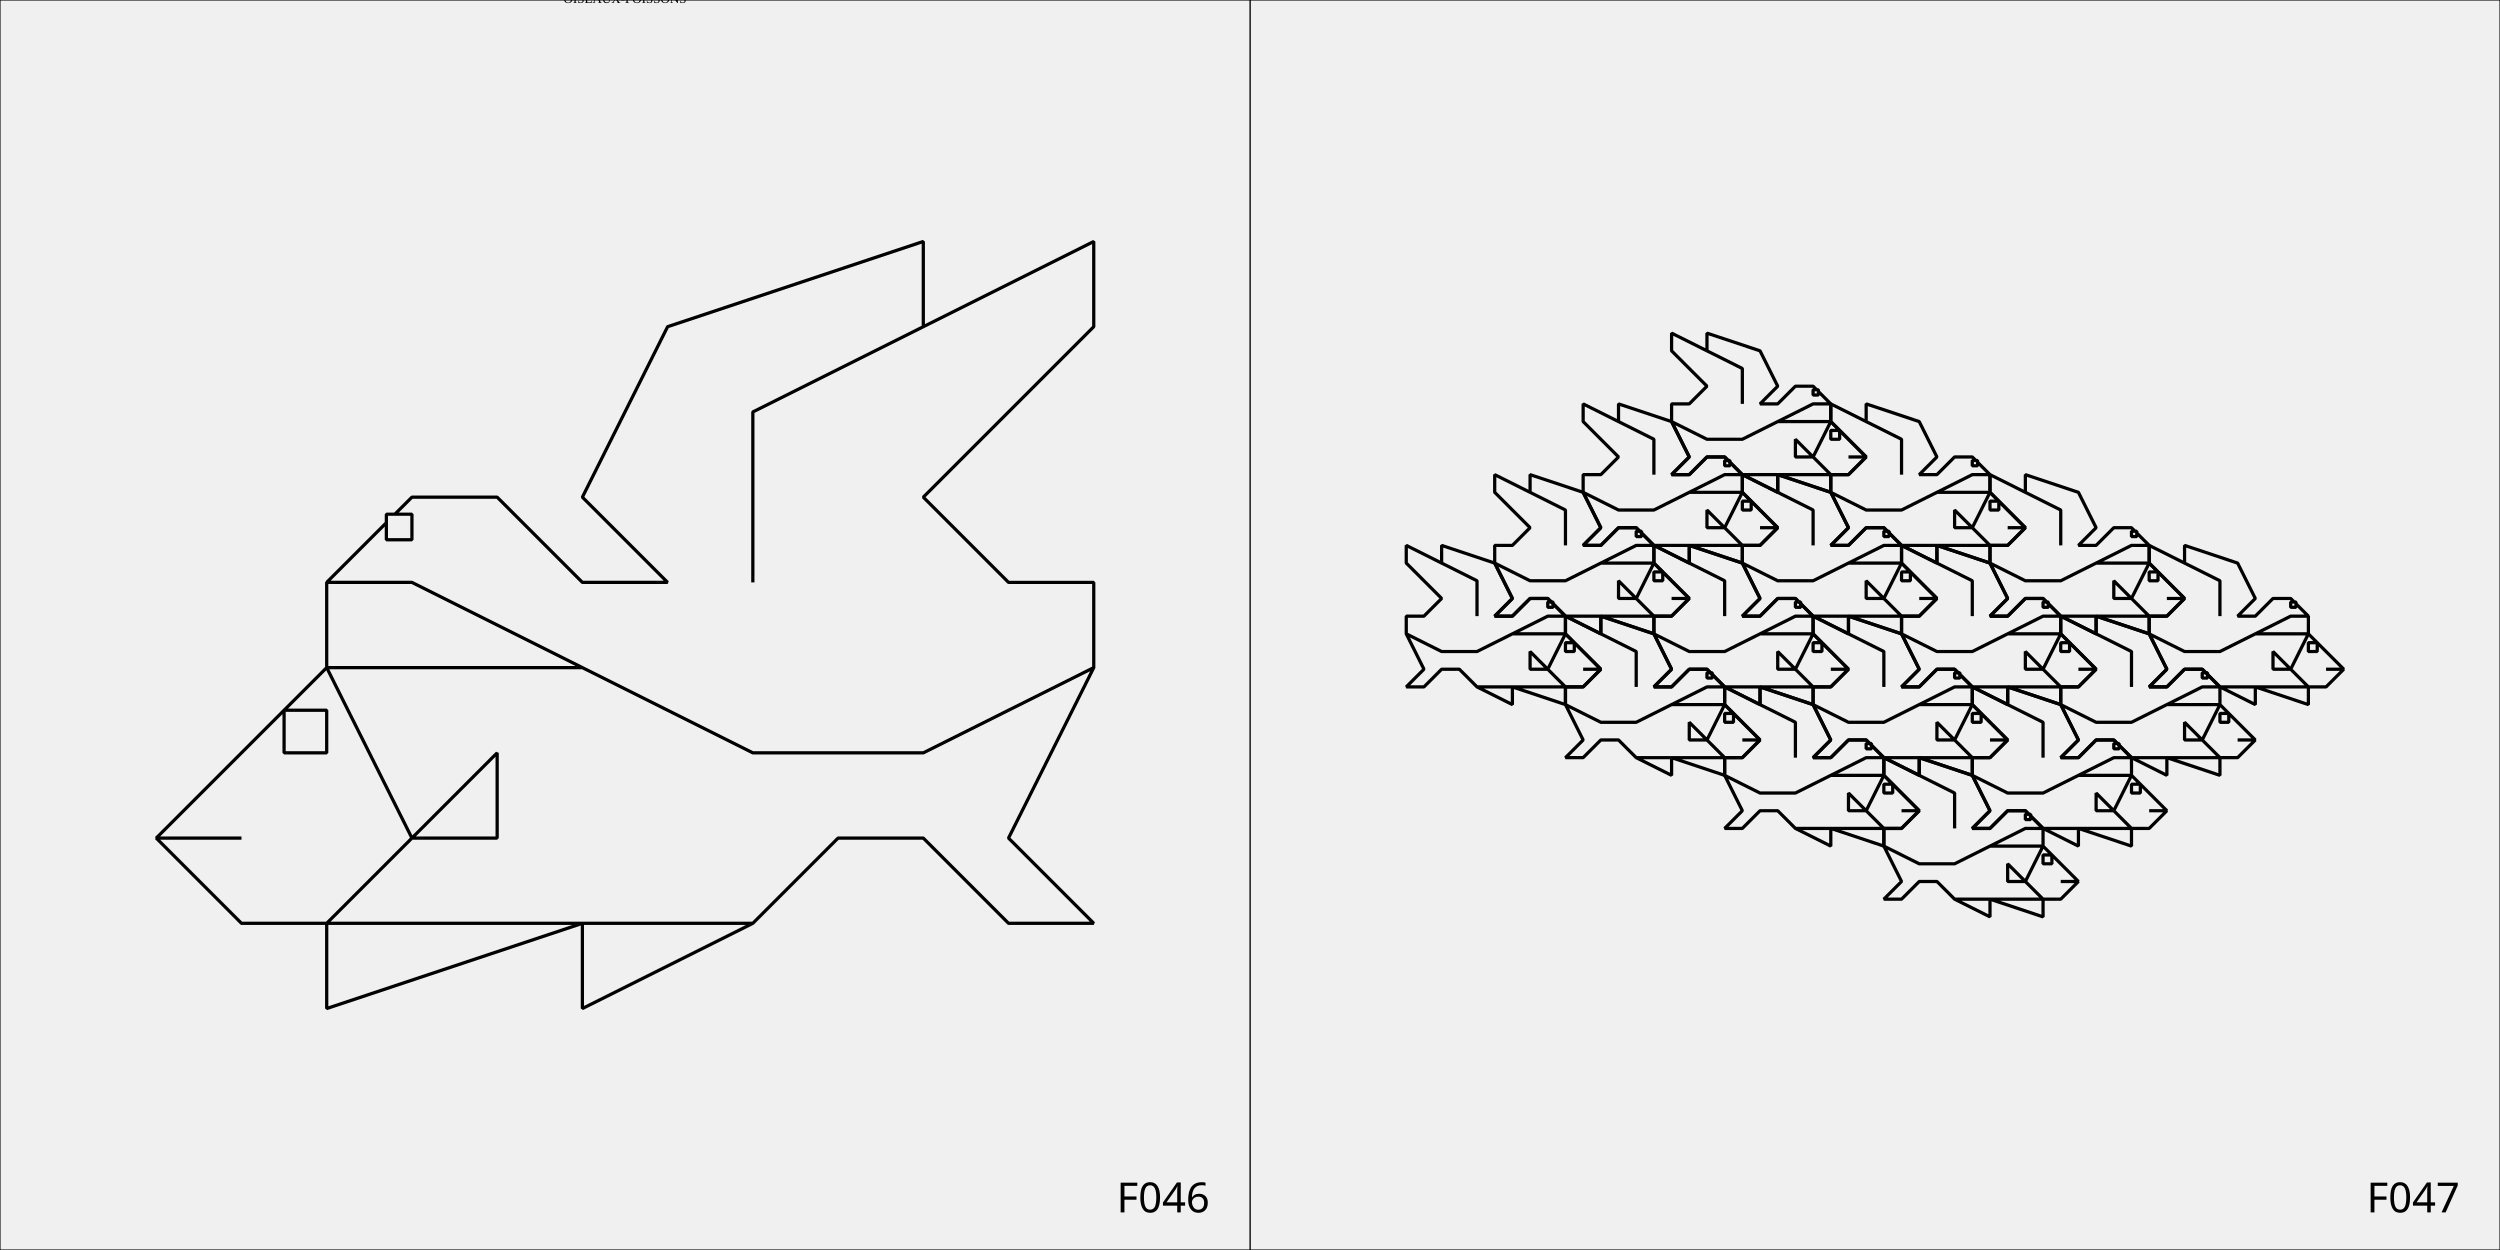
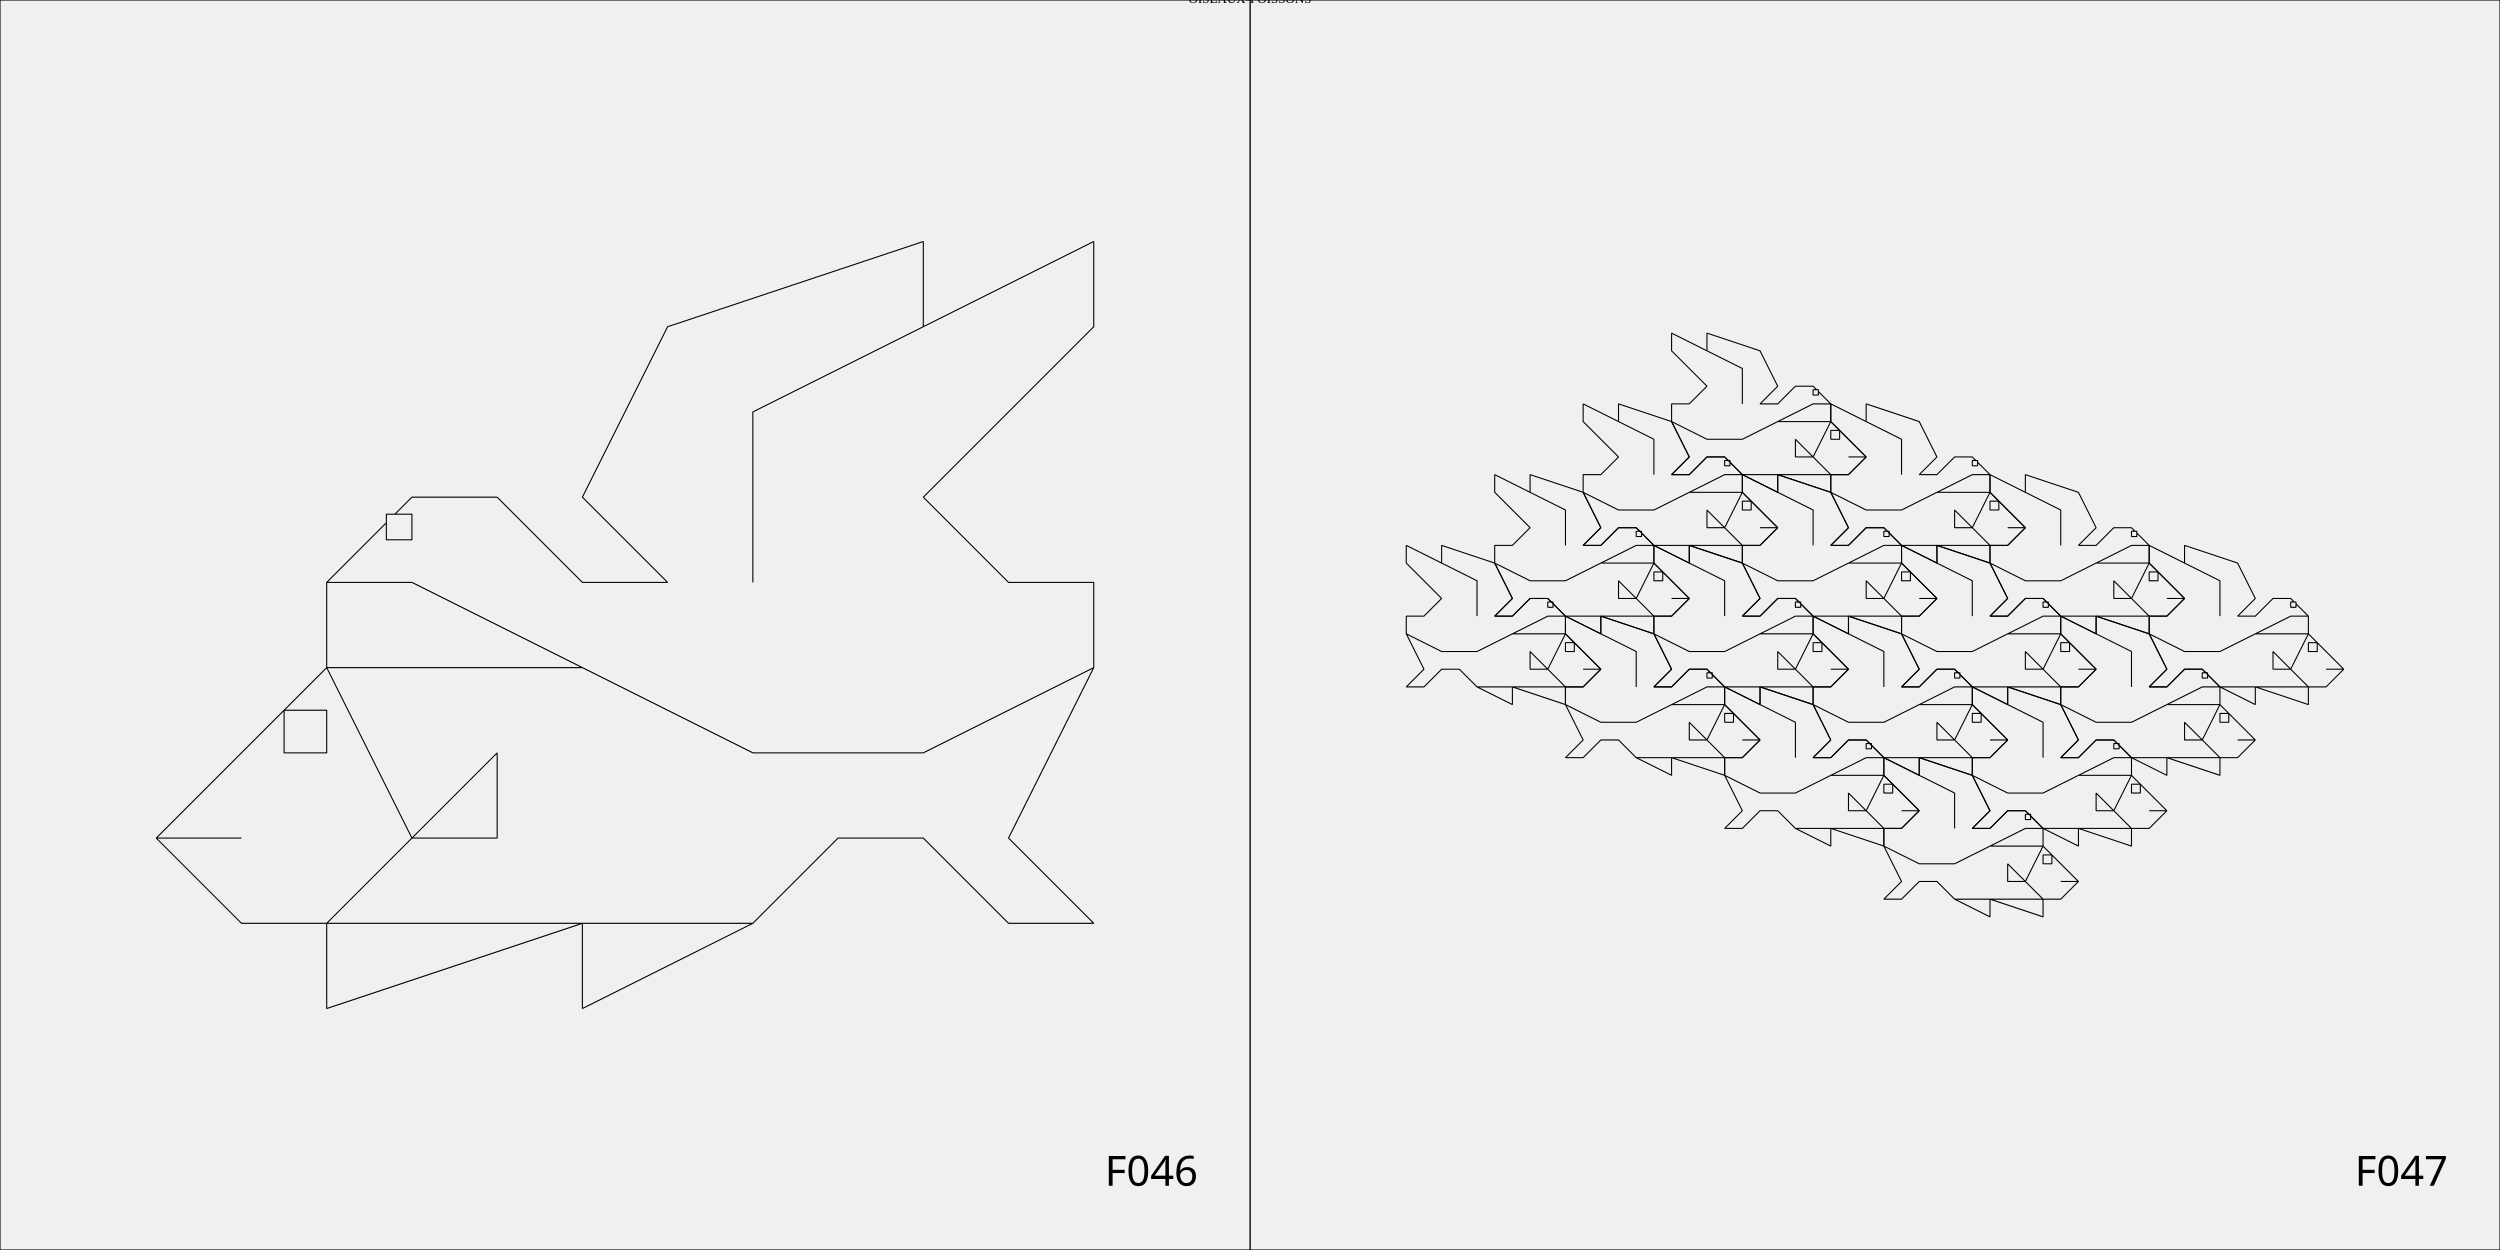
<svg xmlns="http://www.w3.org/2000/svg" font-size="1" viewBox="0.0 0.0 720.0 360" stroke="rgb(0,0,0)" width="720" stroke-opacity="1" height="360" version="1.1">
  <defs />
  <g stroke-linejoin="miter" fill-opacity="1.0" fill="rgb(240,240,240)" stroke="rgb(0,0,0)" stroke-linecap="butt" stroke-miterlimit="10.0" stroke-opacity="1.0" stroke-width="0.312">
    <path d="M 720,360 l -0,-360 h -360 l -0,360 Z" />
  </g>
-   <g stroke-linejoin="bevel" fill-opacity="0.0" fill="rgb(0,0,0)" stroke="rgb(0,0,0)" stroke-linecap="butt" stroke-miterlimit="10.0" stroke-opacity="1.0" stroke-width="0.937">
+   <g stroke-linejoin="bevel" fill-opacity="0.0" fill="rgb(0,0,0)" stroke="rgb(0,0,0)" stroke-linecap="butt" stroke-miterlimit="10.0" stroke-opacity="1.0" stroke-width="0.312">
    <path d="M 481.415,121.415 l 10.189,5.094 h 10.189 l 20.377,-10.189 h 5.094 l -3.566,-3.566 v -0.509 h -1.528 v 1.528 h 1.528 v -1.528 h -0.509 l -1.019,-1.019 h -5.094 l -5.094,5.094 h -5.094 l 5.094,-5.094 l -5.094,-10.189 l -15.283,-5.094 v 5.094 l 10.189,5.094 v 10.189 v -10.189 l -20.377,-10.189 v 5.094 l 10.189,10.189 l -5.094,5.094 h -5.094 v 5.094 l 5.094,10.189 l -5.094,5.094 h 5.094 l 5.094,-5.094 h 5.094 l 5.094,5.094 l 10.189,5.094 v -5.094 l 15.283,5.094 v -5.094 h 5.094 l 5.094,-5.094 h -5.094 h 5.094 l -7.641,-7.641 h -2.547 v 2.547 h 2.547 v -2.547 l -2.547,-2.547 l -5.094,10.189 l -5.094,-5.094 v 5.094 h 5.094 l 5.094,5.094 h -25.472 h 25.472 l -5.094,-5.094 l 5.094,-10.189 h -15.283 h 15.283 v -5.094 h -5.094 l -20.377,10.189 h -10.189 l -10.189,-5.094 " />
  </g>
-   <g stroke-linejoin="bevel" fill-opacity="0.0" fill="rgb(0,0,0)" stroke="rgb(0,0,0)" stroke-linecap="butt" stroke-miterlimit="10.0" stroke-opacity="1.0" stroke-width="0.937">
+   <g stroke-linejoin="bevel" fill-opacity="0.0" fill="rgb(0,0,0)" stroke="rgb(0,0,0)" stroke-linecap="butt" stroke-miterlimit="10.0" stroke-opacity="1.0" stroke-width="0.312">
    <path d="M 455.943,141.792 l 10.189,5.094 h 10.189 l 20.377,-10.189 h 5.094 l -3.566,-3.566 v -0.509 h -1.528 v 1.528 h 1.528 v -1.528 h -0.509 l -1.019,-1.019 h -5.094 l -5.094,5.094 h -5.094 l 5.094,-5.094 l -5.094,-10.189 l -15.283,-5.094 v 5.094 l 10.189,5.094 v 10.189 v -10.189 l -20.377,-10.189 v 5.094 l 10.189,10.189 l -5.094,5.094 h -5.094 v 5.094 l 5.094,10.189 l -5.094,5.094 h 5.094 l 5.094,-5.094 h 5.094 l 5.094,5.094 l 10.189,5.094 v -5.094 l 15.283,5.094 v -5.094 h 5.094 l 5.094,-5.094 h -5.094 h 5.094 l -7.641,-7.641 h -2.547 v 2.547 h 2.547 v -2.547 l -2.547,-2.547 l -5.094,10.189 l -5.094,-5.094 v 5.094 h 5.094 l 5.094,5.094 h -25.472 h 25.472 l -5.094,-5.094 l 5.094,-10.189 h -15.283 h 15.283 v -5.094 h -5.094 l -20.377,10.189 h -10.189 l -10.189,-5.094 " />
  </g>
-   <g stroke-linejoin="bevel" fill-opacity="0.0" fill="rgb(0,0,0)" stroke="rgb(0,0,0)" stroke-linecap="butt" stroke-miterlimit="10.0" stroke-opacity="1.0" stroke-width="0.937">
+   <g stroke-linejoin="bevel" fill-opacity="0.0" fill="rgb(0,0,0)" stroke="rgb(0,0,0)" stroke-linecap="butt" stroke-miterlimit="10.0" stroke-opacity="1.0" stroke-width="0.312">
    <path d="M 430.472,162.17 l 10.189,5.094 h 10.189 l 20.377,-10.189 h 5.094 l -3.566,-3.566 v -0.509 h -1.528 v 1.528 h 1.528 v -1.528 h -0.509 l -1.019,-1.019 h -5.094 l -5.094,5.094 h -5.094 l 5.094,-5.094 l -5.094,-10.189 l -15.283,-5.094 v 5.094 l 10.189,5.094 v 10.189 v -10.189 l -20.377,-10.189 v 5.094 l 10.189,10.189 l -5.094,5.094 h -5.094 v 5.094 l 5.094,10.189 l -5.094,5.094 h 5.094 l 5.094,-5.094 h 5.094 l 5.094,5.094 l 10.189,5.094 v -5.094 l 15.283,5.094 v -5.094 h 5.094 l 5.094,-5.094 h -5.094 h 5.094 l -7.641,-7.641 h -2.547 v 2.547 h 2.547 v -2.547 l -2.547,-2.547 l -5.094,10.189 l -5.094,-5.094 v 5.094 h 5.094 l 5.094,5.094 h -25.472 h 25.472 l -5.094,-5.094 l 5.094,-10.189 h -15.283 h 15.283 v -5.094 h -5.094 l -20.377,10.189 h -10.189 l -10.189,-5.094 " />
  </g>
-   <g stroke-linejoin="bevel" fill-opacity="0.0" fill="rgb(0,0,0)" stroke="rgb(0,0,0)" stroke-linecap="butt" stroke-miterlimit="10.0" stroke-opacity="1.0" stroke-width="0.937">
+   <g stroke-linejoin="bevel" fill-opacity="0.0" fill="rgb(0,0,0)" stroke="rgb(0,0,0)" stroke-linecap="butt" stroke-miterlimit="10.0" stroke-opacity="1.0" stroke-width="0.312">
    <path d="M 405,182.547 l 10.189,5.094 h 10.189 l 20.377,-10.189 h 5.094 l -3.566,-3.566 v -0.509 h -1.528 v 1.528 h 1.528 v -1.528 h -0.509 l -1.019,-1.019 h -5.094 l -5.094,5.094 h -5.094 l 5.094,-5.094 l -5.094,-10.189 l -15.283,-5.094 v 5.094 l 10.189,5.094 v 10.189 v -10.189 l -20.377,-10.189 v 5.094 l 10.189,10.189 l -5.094,5.094 h -5.094 v 5.094 l 5.094,10.189 l -5.094,5.094 h 5.094 l 5.094,-5.094 h 5.094 l 5.094,5.094 l 10.189,5.094 v -5.094 l 15.283,5.094 v -5.094 h 5.094 l 5.094,-5.094 h -5.094 h 5.094 l -7.641,-7.641 h -2.547 v 2.547 h 2.547 v -2.547 l -2.547,-2.547 l -5.094,10.189 l -5.094,-5.094 v 5.094 h 5.094 l 5.094,5.094 h -25.472 h 25.472 l -5.094,-5.094 l 5.094,-10.189 h -15.283 h 15.283 v -5.094 h -5.094 l -20.377,10.189 h -10.189 l -10.189,-5.094 " />
  </g>
-   <g stroke-linejoin="bevel" fill-opacity="0.0" fill="rgb(0,0,0)" stroke="rgb(0,0,0)" stroke-linecap="butt" stroke-miterlimit="10.0" stroke-opacity="1.0" stroke-width="0.937">
+   <g stroke-linejoin="bevel" fill-opacity="0.0" fill="rgb(0,0,0)" stroke="rgb(0,0,0)" stroke-linecap="butt" stroke-miterlimit="10.0" stroke-opacity="1.0" stroke-width="0.312">
    <path d="M 527.264,141.792 l 10.189,5.094 h 10.189 l 20.377,-10.189 h 5.094 l -3.566,-3.566 v -0.509 h -1.528 v 1.528 h 1.528 v -1.528 h -0.509 l -1.019,-1.019 h -5.094 l -5.094,5.094 h -5.094 l 5.094,-5.094 l -5.094,-10.189 l -15.283,-5.094 v 5.094 l 10.189,5.094 v 10.189 v -10.189 l -20.377,-10.189 v 5.094 l 10.189,10.189 l -5.094,5.094 h -5.094 v 5.094 l 5.094,10.189 l -5.094,5.094 h 5.094 l 5.094,-5.094 h 5.094 l 5.094,5.094 l 10.189,5.094 v -5.094 l 15.283,5.094 v -5.094 h 5.094 l 5.094,-5.094 h -5.094 h 5.094 l -7.641,-7.641 h -2.547 v 2.547 h 2.547 v -2.547 l -2.547,-2.547 l -5.094,10.189 l -5.094,-5.094 v 5.094 h 5.094 l 5.094,5.094 h -25.472 h 25.472 l -5.094,-5.094 l 5.094,-10.189 h -15.283 h 15.283 v -5.094 h -5.094 l -20.377,10.189 h -10.189 l -10.189,-5.094 " />
  </g>
-   <g stroke-linejoin="bevel" fill-opacity="0.0" fill="rgb(0,0,0)" stroke="rgb(0,0,0)" stroke-linecap="butt" stroke-miterlimit="10.0" stroke-opacity="1.0" stroke-width="0.937">
+   <g stroke-linejoin="bevel" fill-opacity="0.0" fill="rgb(0,0,0)" stroke="rgb(0,0,0)" stroke-linecap="butt" stroke-miterlimit="10.0" stroke-opacity="1.0" stroke-width="0.312">
    <path d="M 501.793,162.17 l 10.189,5.094 h 10.189 l 20.377,-10.189 h 5.094 l -3.566,-3.566 v -0.509 h -1.528 v 1.528 h 1.528 v -1.528 h -0.509 l -1.019,-1.019 h -5.094 l -5.094,5.094 h -5.094 l 5.094,-5.094 l -5.094,-10.189 l -15.283,-5.094 v 5.094 l 10.189,5.094 v 10.189 v -10.189 l -20.377,-10.189 v 5.094 l 10.189,10.189 l -5.094,5.094 h -5.094 v 5.094 l 5.094,10.189 l -5.094,5.094 h 5.094 l 5.094,-5.094 h 5.094 l 5.094,5.094 l 10.189,5.094 v -5.094 l 15.283,5.094 v -5.094 h 5.094 l 5.094,-5.094 h -5.094 h 5.094 l -7.641,-7.641 h -2.547 v 2.547 h 2.547 v -2.547 l -2.547,-2.547 l -5.094,10.189 l -5.094,-5.094 v 5.094 h 5.094 l 5.094,5.094 h -25.472 h 25.472 l -5.094,-5.094 l 5.094,-10.189 h -15.283 h 15.283 v -5.094 h -5.094 l -20.377,10.189 h -10.189 l -10.189,-5.094 " />
  </g>
-   <g stroke-linejoin="bevel" fill-opacity="0.0" fill="rgb(0,0,0)" stroke="rgb(0,0,0)" stroke-linecap="butt" stroke-miterlimit="10.0" stroke-opacity="1.0" stroke-width="0.937">
+   <g stroke-linejoin="bevel" fill-opacity="0.0" fill="rgb(0,0,0)" stroke="rgb(0,0,0)" stroke-linecap="butt" stroke-miterlimit="10.0" stroke-opacity="1.0" stroke-width="0.312">
    <path d="M 476.321,182.547 l 10.189,5.094 h 10.189 l 20.377,-10.189 h 5.094 l -3.566,-3.566 v -0.509 h -1.528 v 1.528 h 1.528 v -1.528 h -0.509 l -1.019,-1.019 h -5.094 l -5.094,5.094 h -5.094 l 5.094,-5.094 l -5.094,-10.189 l -15.283,-5.094 v 5.094 l 10.189,5.094 v 10.189 v -10.189 l -20.377,-10.189 v 5.094 l 10.189,10.189 l -5.094,5.094 h -5.094 v 5.094 l 5.094,10.189 l -5.094,5.094 h 5.094 l 5.094,-5.094 h 5.094 l 5.094,5.094 l 10.189,5.094 v -5.094 l 15.283,5.094 v -5.094 h 5.094 l 5.094,-5.094 h -5.094 h 5.094 l -7.641,-7.641 h -2.547 v 2.547 h 2.547 v -2.547 l -2.547,-2.547 l -5.094,10.189 l -5.094,-5.094 v 5.094 h 5.094 l 5.094,5.094 h -25.472 h 25.472 l -5.094,-5.094 l 5.094,-10.189 h -15.283 h 15.283 v -5.094 h -5.094 l -20.377,10.189 h -10.189 l -10.189,-5.094 " />
  </g>
-   <g stroke-linejoin="bevel" fill-opacity="0.0" fill="rgb(0,0,0)" stroke="rgb(0,0,0)" stroke-linecap="butt" stroke-miterlimit="10.0" stroke-opacity="1.0" stroke-width="0.937">
+   <g stroke-linejoin="bevel" fill-opacity="0.0" fill="rgb(0,0,0)" stroke="rgb(0,0,0)" stroke-linecap="butt" stroke-miterlimit="10.0" stroke-opacity="1.0" stroke-width="0.312">
    <path d="M 450.849,202.924 l 10.189,5.094 h 10.189 l 20.377,-10.189 h 5.094 l -3.566,-3.566 v -0.509 h -1.528 v 1.528 h 1.528 v -1.528 h -0.509 l -1.019,-1.019 h -5.094 l -5.094,5.094 h -5.094 l 5.094,-5.094 l -5.094,-10.189 l -15.283,-5.094 v 5.094 l 10.189,5.094 v 10.189 v -10.189 l -20.377,-10.189 v 5.094 l 10.189,10.189 l -5.094,5.094 h -5.094 v 5.094 l 5.094,10.189 l -5.094,5.094 h 5.094 l 5.094,-5.094 h 5.094 l 5.094,5.094 l 10.189,5.094 v -5.094 l 15.283,5.094 v -5.094 h 5.094 l 5.094,-5.094 h -5.094 h 5.094 l -7.641,-7.641 h -2.547 v 2.547 h 2.547 v -2.547 l -2.547,-2.547 l -5.094,10.189 l -5.094,-5.094 v 5.094 h 5.094 l 5.094,5.094 h -25.472 h 25.472 l -5.094,-5.094 l 5.094,-10.189 h -15.283 h 15.283 v -5.094 h -5.094 l -20.377,10.189 h -10.189 l -10.189,-5.094 " />
  </g>
-   <g stroke-linejoin="bevel" fill-opacity="0.0" fill="rgb(0,0,0)" stroke="rgb(0,0,0)" stroke-linecap="butt" stroke-miterlimit="10.0" stroke-opacity="1.0" stroke-width="0.937">
+   <g stroke-linejoin="bevel" fill-opacity="0.0" fill="rgb(0,0,0)" stroke="rgb(0,0,0)" stroke-linecap="butt" stroke-miterlimit="10.0" stroke-opacity="1.0" stroke-width="0.312">
    <path d="M 573.113,162.17 l 10.189,5.094 h 10.189 l 20.377,-10.189 h 5.094 l -3.566,-3.566 v -0.509 h -1.528 v 1.528 h 1.528 v -1.528 h -0.509 l -1.019,-1.019 h -5.094 l -5.094,5.094 h -5.094 l 5.094,-5.094 l -5.094,-10.189 l -15.283,-5.094 v 5.094 l 10.189,5.094 v 10.189 v -10.189 l -20.377,-10.189 v 5.094 l 10.189,10.189 l -5.094,5.094 h -5.094 v 5.094 l 5.094,10.189 l -5.094,5.094 h 5.094 l 5.094,-5.094 h 5.094 l 5.094,5.094 l 10.189,5.094 v -5.094 l 15.283,5.094 v -5.094 h 5.094 l 5.094,-5.094 h -5.094 h 5.094 l -7.641,-7.641 h -2.547 v 2.547 h 2.547 v -2.547 l -2.547,-2.547 l -5.094,10.189 l -5.094,-5.094 v 5.094 h 5.094 l 5.094,5.094 h -25.472 h 25.472 l -5.094,-5.094 l 5.094,-10.189 h -15.283 h 15.283 v -5.094 h -5.094 l -20.377,10.189 h -10.189 l -10.189,-5.094 " />
  </g>
-   <g stroke-linejoin="bevel" fill-opacity="0.0" fill="rgb(0,0,0)" stroke="rgb(0,0,0)" stroke-linecap="butt" stroke-miterlimit="10.0" stroke-opacity="1.0" stroke-width="0.937">
+   <g stroke-linejoin="bevel" fill-opacity="0.0" fill="rgb(0,0,0)" stroke="rgb(0,0,0)" stroke-linecap="butt" stroke-miterlimit="10.0" stroke-opacity="1.0" stroke-width="0.312">
    <path d="M 547.641,182.547 l 10.189,5.094 h 10.189 l 20.377,-10.189 h 5.094 l -3.566,-3.566 v -0.509 h -1.528 v 1.528 h 1.528 v -1.528 h -0.509 l -1.019,-1.019 h -5.094 l -5.094,5.094 h -5.094 l 5.094,-5.094 l -5.094,-10.189 l -15.283,-5.094 v 5.094 l 10.189,5.094 v 10.189 v -10.189 l -20.377,-10.189 v 5.094 l 10.189,10.189 l -5.094,5.094 h -5.094 v 5.094 l 5.094,10.189 l -5.094,5.094 h 5.094 l 5.094,-5.094 h 5.094 l 5.094,5.094 l 10.189,5.094 v -5.094 l 15.283,5.094 v -5.094 h 5.094 l 5.094,-5.094 h -5.094 h 5.094 l -7.641,-7.641 h -2.547 v 2.547 h 2.547 v -2.547 l -2.547,-2.547 l -5.094,10.189 l -5.094,-5.094 v 5.094 h 5.094 l 5.094,5.094 h -25.472 h 25.472 l -5.094,-5.094 l 5.094,-10.189 h -15.283 h 15.283 v -5.094 h -5.094 l -20.377,10.189 h -10.189 l -10.189,-5.094 " />
  </g>
-   <g stroke-linejoin="bevel" fill-opacity="0.0" fill="rgb(0,0,0)" stroke="rgb(0,0,0)" stroke-linecap="butt" stroke-miterlimit="10.0" stroke-opacity="1.0" stroke-width="0.937">
+   <g stroke-linejoin="bevel" fill-opacity="0.0" fill="rgb(0,0,0)" stroke="rgb(0,0,0)" stroke-linecap="butt" stroke-miterlimit="10.0" stroke-opacity="1.0" stroke-width="0.312">
    <path d="M 522.17,202.924 l 10.189,5.094 h 10.189 l 20.377,-10.189 h 5.094 l -3.566,-3.566 v -0.509 h -1.528 v 1.528 h 1.528 v -1.528 h -0.509 l -1.019,-1.019 h -5.094 l -5.094,5.094 h -5.094 l 5.094,-5.094 l -5.094,-10.189 l -15.283,-5.094 v 5.094 l 10.189,5.094 v 10.189 v -10.189 l -20.377,-10.189 v 5.094 l 10.189,10.189 l -5.094,5.094 h -5.094 v 5.094 l 5.094,10.189 l -5.094,5.094 h 5.094 l 5.094,-5.094 h 5.094 l 5.094,5.094 l 10.189,5.094 v -5.094 l 15.283,5.094 v -5.094 h 5.094 l 5.094,-5.094 h -5.094 h 5.094 l -7.641,-7.641 h -2.547 v 2.547 h 2.547 v -2.547 l -2.547,-2.547 l -5.094,10.189 l -5.094,-5.094 v 5.094 h 5.094 l 5.094,5.094 h -25.472 h 25.472 l -5.094,-5.094 l 5.094,-10.189 h -15.283 h 15.283 v -5.094 h -5.094 l -20.377,10.189 h -10.189 l -10.189,-5.094 " />
  </g>
-   <g stroke-linejoin="bevel" fill-opacity="0.0" fill="rgb(0,0,0)" stroke="rgb(0,0,0)" stroke-linecap="butt" stroke-miterlimit="10.0" stroke-opacity="1.0" stroke-width="0.937">
+   <g stroke-linejoin="bevel" fill-opacity="0.0" fill="rgb(0,0,0)" stroke="rgb(0,0,0)" stroke-linecap="butt" stroke-miterlimit="10.0" stroke-opacity="1.0" stroke-width="0.312">
    <path d="M 496.698,223.302 l 10.189,5.094 h 10.189 l 20.377,-10.189 h 5.094 l -3.566,-3.566 v -0.509 h -1.528 v 1.528 h 1.528 v -1.528 h -0.509 l -1.019,-1.019 h -5.094 l -5.094,5.094 h -5.094 l 5.094,-5.094 l -5.094,-10.189 l -15.283,-5.094 v 5.094 l 10.189,5.094 v 10.189 v -10.189 l -20.377,-10.189 v 5.094 l 10.189,10.189 l -5.094,5.094 h -5.094 v 5.094 l 5.094,10.189 l -5.094,5.094 h 5.094 l 5.094,-5.094 h 5.094 l 5.094,5.094 l 10.189,5.094 v -5.094 l 15.283,5.094 v -5.094 h 5.094 l 5.094,-5.094 h -5.094 h 5.094 l -7.641,-7.641 h -2.547 v 2.547 h 2.547 v -2.547 l -2.547,-2.547 l -5.094,10.189 l -5.094,-5.094 v 5.094 h 5.094 l 5.094,5.094 h -25.472 h 25.472 l -5.094,-5.094 l 5.094,-10.189 h -15.283 h 15.283 v -5.094 h -5.094 l -20.377,10.189 h -10.189 l -10.189,-5.094 " />
  </g>
-   <g stroke-linejoin="bevel" fill-opacity="0.0" fill="rgb(0,0,0)" stroke="rgb(0,0,0)" stroke-linecap="butt" stroke-miterlimit="10.0" stroke-opacity="1.0" stroke-width="0.937">
+   <g stroke-linejoin="bevel" fill-opacity="0.0" fill="rgb(0,0,0)" stroke="rgb(0,0,0)" stroke-linecap="butt" stroke-miterlimit="10.0" stroke-opacity="1.0" stroke-width="0.312">
    <path d="M 618.962,182.547 l 10.189,5.094 h 10.189 l 20.377,-10.189 h 5.094 l -3.566,-3.566 v -0.509 h -1.528 v 1.528 h 1.528 v -1.528 h -0.509 l -1.019,-1.019 h -5.094 l -5.094,5.094 h -5.094 l 5.094,-5.094 l -5.094,-10.189 l -15.283,-5.094 v 5.094 l 10.189,5.094 v 10.189 v -10.189 l -20.377,-10.189 v 5.094 l 10.189,10.189 l -5.094,5.094 h -5.094 v 5.094 l 5.094,10.189 l -5.094,5.094 h 5.094 l 5.094,-5.094 h 5.094 l 5.094,5.094 l 10.189,5.094 v -5.094 l 15.283,5.094 v -5.094 h 5.094 l 5.094,-5.094 h -5.094 h 5.094 l -7.641,-7.641 h -2.547 v 2.547 h 2.547 v -2.547 l -2.547,-2.547 l -5.094,10.189 l -5.094,-5.094 v 5.094 h 5.094 l 5.094,5.094 h -25.472 h 25.472 l -5.094,-5.094 l 5.094,-10.189 h -15.283 h 15.283 v -5.094 h -5.094 l -20.377,10.189 h -10.189 l -10.189,-5.094 " />
  </g>
-   <g stroke-linejoin="bevel" fill-opacity="0.0" fill="rgb(0,0,0)" stroke="rgb(0,0,0)" stroke-linecap="butt" stroke-miterlimit="10.0" stroke-opacity="1.0" stroke-width="0.937">
+   <g stroke-linejoin="bevel" fill-opacity="0.0" fill="rgb(0,0,0)" stroke="rgb(0,0,0)" stroke-linecap="butt" stroke-miterlimit="10.0" stroke-opacity="1.0" stroke-width="0.312">
    <path d="M 593.491,202.924 l 10.189,5.094 h 10.189 l 20.377,-10.189 h 5.094 l -3.566,-3.566 v -0.509 h -1.528 v 1.528 h 1.528 v -1.528 h -0.509 l -1.019,-1.019 h -5.094 l -5.094,5.094 h -5.094 l 5.094,-5.094 l -5.094,-10.189 l -15.283,-5.094 v 5.094 l 10.189,5.094 v 10.189 v -10.189 l -20.377,-10.189 v 5.094 l 10.189,10.189 l -5.094,5.094 h -5.094 v 5.094 l 5.094,10.189 l -5.094,5.094 h 5.094 l 5.094,-5.094 h 5.094 l 5.094,5.094 l 10.189,5.094 v -5.094 l 15.283,5.094 v -5.094 h 5.094 l 5.094,-5.094 h -5.094 h 5.094 l -7.641,-7.641 h -2.547 v 2.547 h 2.547 v -2.547 l -2.547,-2.547 l -5.094,10.189 l -5.094,-5.094 v 5.094 h 5.094 l 5.094,5.094 h -25.472 h 25.472 l -5.094,-5.094 l 5.094,-10.189 h -15.283 h 15.283 v -5.094 h -5.094 l -20.377,10.189 h -10.189 l -10.189,-5.094 " />
  </g>
-   <g stroke-linejoin="bevel" fill-opacity="0.0" fill="rgb(0,0,0)" stroke="rgb(0,0,0)" stroke-linecap="butt" stroke-miterlimit="10.0" stroke-opacity="1.0" stroke-width="0.937">
+   <g stroke-linejoin="bevel" fill-opacity="0.0" fill="rgb(0,0,0)" stroke="rgb(0,0,0)" stroke-linecap="butt" stroke-miterlimit="10.0" stroke-opacity="1.0" stroke-width="0.312">
    <path d="M 568.019,223.302 l 10.189,5.094 h 10.189 l 20.377,-10.189 h 5.094 l -3.566,-3.566 v -0.509 h -1.528 v 1.528 h 1.528 v -1.528 h -0.509 l -1.019,-1.019 h -5.094 l -5.094,5.094 h -5.094 l 5.094,-5.094 l -5.094,-10.189 l -15.283,-5.094 v 5.094 l 10.189,5.094 v 10.189 v -10.189 l -20.377,-10.189 v 5.094 l 10.189,10.189 l -5.094,5.094 h -5.094 v 5.094 l 5.094,10.189 l -5.094,5.094 h 5.094 l 5.094,-5.094 h 5.094 l 5.094,5.094 l 10.189,5.094 v -5.094 l 15.283,5.094 v -5.094 h 5.094 l 5.094,-5.094 h -5.094 h 5.094 l -7.641,-7.641 h -2.547 v 2.547 h 2.547 v -2.547 l -2.547,-2.547 l -5.094,10.189 l -5.094,-5.094 v 5.094 h 5.094 l 5.094,5.094 h -25.472 h 25.472 l -5.094,-5.094 l 5.094,-10.189 h -15.283 h 15.283 v -5.094 h -5.094 l -20.377,10.189 h -10.189 l -10.189,-5.094 " />
  </g>
-   <g stroke-linejoin="bevel" fill-opacity="0.0" fill="rgb(0,0,0)" stroke="rgb(0,0,0)" stroke-linecap="butt" stroke-miterlimit="10.0" stroke-opacity="1.0" stroke-width="0.937">
+   <g stroke-linejoin="bevel" fill-opacity="0.0" fill="rgb(0,0,0)" stroke="rgb(0,0,0)" stroke-linecap="butt" stroke-miterlimit="10.0" stroke-opacity="1.0" stroke-width="0.312">
    <path d="M 542.547,243.679 l 10.189,5.094 h 10.189 l 20.377,-10.189 h 5.094 l -3.566,-3.566 v -0.509 h -1.528 v 1.528 h 1.528 v -1.528 h -0.509 l -1.019,-1.019 h -5.094 l -5.094,5.094 h -5.094 l 5.094,-5.094 l -5.094,-10.189 l -15.283,-5.094 v 5.094 l 10.189,5.094 v 10.189 v -10.189 l -20.377,-10.189 v 5.094 l 10.189,10.189 l -5.094,5.094 h -5.094 v 5.094 l 5.094,10.189 l -5.094,5.094 h 5.094 l 5.094,-5.094 h 5.094 l 5.094,5.094 l 10.189,5.094 v -5.094 l 15.283,5.094 v -5.094 h 5.094 l 5.094,-5.094 h -5.094 h 5.094 l -7.641,-7.641 h -2.547 v 2.547 h 2.547 v -2.547 l -2.547,-2.547 l -5.094,10.189 l -5.094,-5.094 v 5.094 h 5.094 l 5.094,5.094 h -25.472 h 25.472 l -5.094,-5.094 l 5.094,-10.189 h -15.283 h 15.283 v -5.094 h -5.094 l -20.377,10.189 h -10.189 l -10.189,-5.094 " />
  </g>
  <g stroke-linejoin="miter" fill-opacity="1.0" font-size="12.0px" fill="rgb(0,0,0)" stroke="rgb(0,0,0)" font-family="IBM Plex Mono" stroke-linecap="butt" stroke-miterlimit="10.0" stroke-opacity="1.0" stroke-width="2.036">
-     <text transform="matrix(1,0,0,1,695,345)" stroke="none" dominant-baseline="middle" text-anchor="middle">F047</text>
+     <text transform="matrix(1,0,0,1,705,345)" stroke="none" dominant-baseline="text-after-edge" text-anchor="end">F047</text>
  </g>
  <g stroke-linejoin="miter" fill-opacity="1.0" fill="rgb(240,240,240)" stroke="rgb(0,0,0)" stroke-linecap="butt" stroke-miterlimit="10.0" stroke-opacity="1.0" stroke-width="0.312">
    <path d="M 360,360 l -0,-360 h -360 l -0,360 Z" />
  </g>
-   <g stroke-linejoin="bevel" fill-opacity="0.0" fill="rgb(0,0,0)" stroke="rgb(0,0,0)" stroke-linecap="butt" stroke-miterlimit="10.0" stroke-opacity="1.0" stroke-width="0.937">
+   <g stroke-linejoin="bevel" fill-opacity="0.0" fill="rgb(0,0,0)" stroke="rgb(0,0,0)" stroke-linecap="butt" stroke-miterlimit="10.0" stroke-opacity="1.0" stroke-width="0.312">
    <path d="M 315,192.273 l -49.091,24.546 h -49.091 l -98.182,-49.091 h -24.546 l 17.182,-17.182 v -2.454 h 7.364 v 7.364 h -7.364 v -7.364 h 2.454 l 4.909,-4.909 h 24.546 l 24.546,24.546 h 24.546 l -24.546,-24.546 l 24.546,-49.091 l 73.636,-24.546 v 24.546 l -49.091,24.546 v 49.091 v -49.091 l 98.182,-49.091 v 24.546 l -49.091,49.091 l 24.546,24.546 h 24.546 v 24.546 l -24.546,49.091 l 24.546,24.546 h -24.546 l -24.546,-24.546 h -24.546 l -24.546,24.546 l -49.091,24.546 v -24.546 l -73.636,24.546 v -24.546 h -24.546 l -24.546,-24.546 h 24.546 h -24.546 l 36.818,-36.818 h 12.273 v 12.273 h -12.273 v -12.273 l 12.273,-12.273 l 24.546,49.091 l 24.546,-24.546 v 24.546 h -24.546 l -24.546,24.546 h 122.727 h -122.727 l 24.546,-24.546 l -24.546,-49.091 h 73.636 h -73.636 v -24.546 h 24.546 l 98.182,49.091 h 49.091 l 49.091,-24.546 " />
  </g>
  <g stroke-linejoin="miter" fill-opacity="1.0" font-size="12.0px" fill="rgb(0,0,0)" stroke="rgb(0,0,0)" font-family="IBM Plex Mono" stroke-linecap="butt" stroke-miterlimit="10.0" stroke-opacity="1.0" stroke-width="2.036">
-     <text transform="matrix(1,0,0,1,335,345)" stroke="none" dominant-baseline="middle" text-anchor="middle">F046</text>
+     <text transform="matrix(1,0,0,1,345,345)" stroke="none" dominant-baseline="text-after-edge" text-anchor="end">F046</text>
  </g>
  <g stroke-linejoin="miter" fill-opacity="1.0" font-size="3.75px" fill="rgb(0,0,0)" stroke="rgb(0,0,0)" stroke-linecap="butt" stroke-miterlimit="10.0" stroke-opacity="1.0" stroke-width="2.036">
-     <text transform="matrix(1,0,0,1,180,0)" stroke="none" dominant-baseline="middle" text-anchor="middle">OISEAUX-POISSONS</text>
+     <text transform="matrix(1,0,0,1,360,0)" stroke="none" dominant-baseline="middle" text-anchor="middle">OISEAUX-POISSONS</text>
  </g>
</svg>
